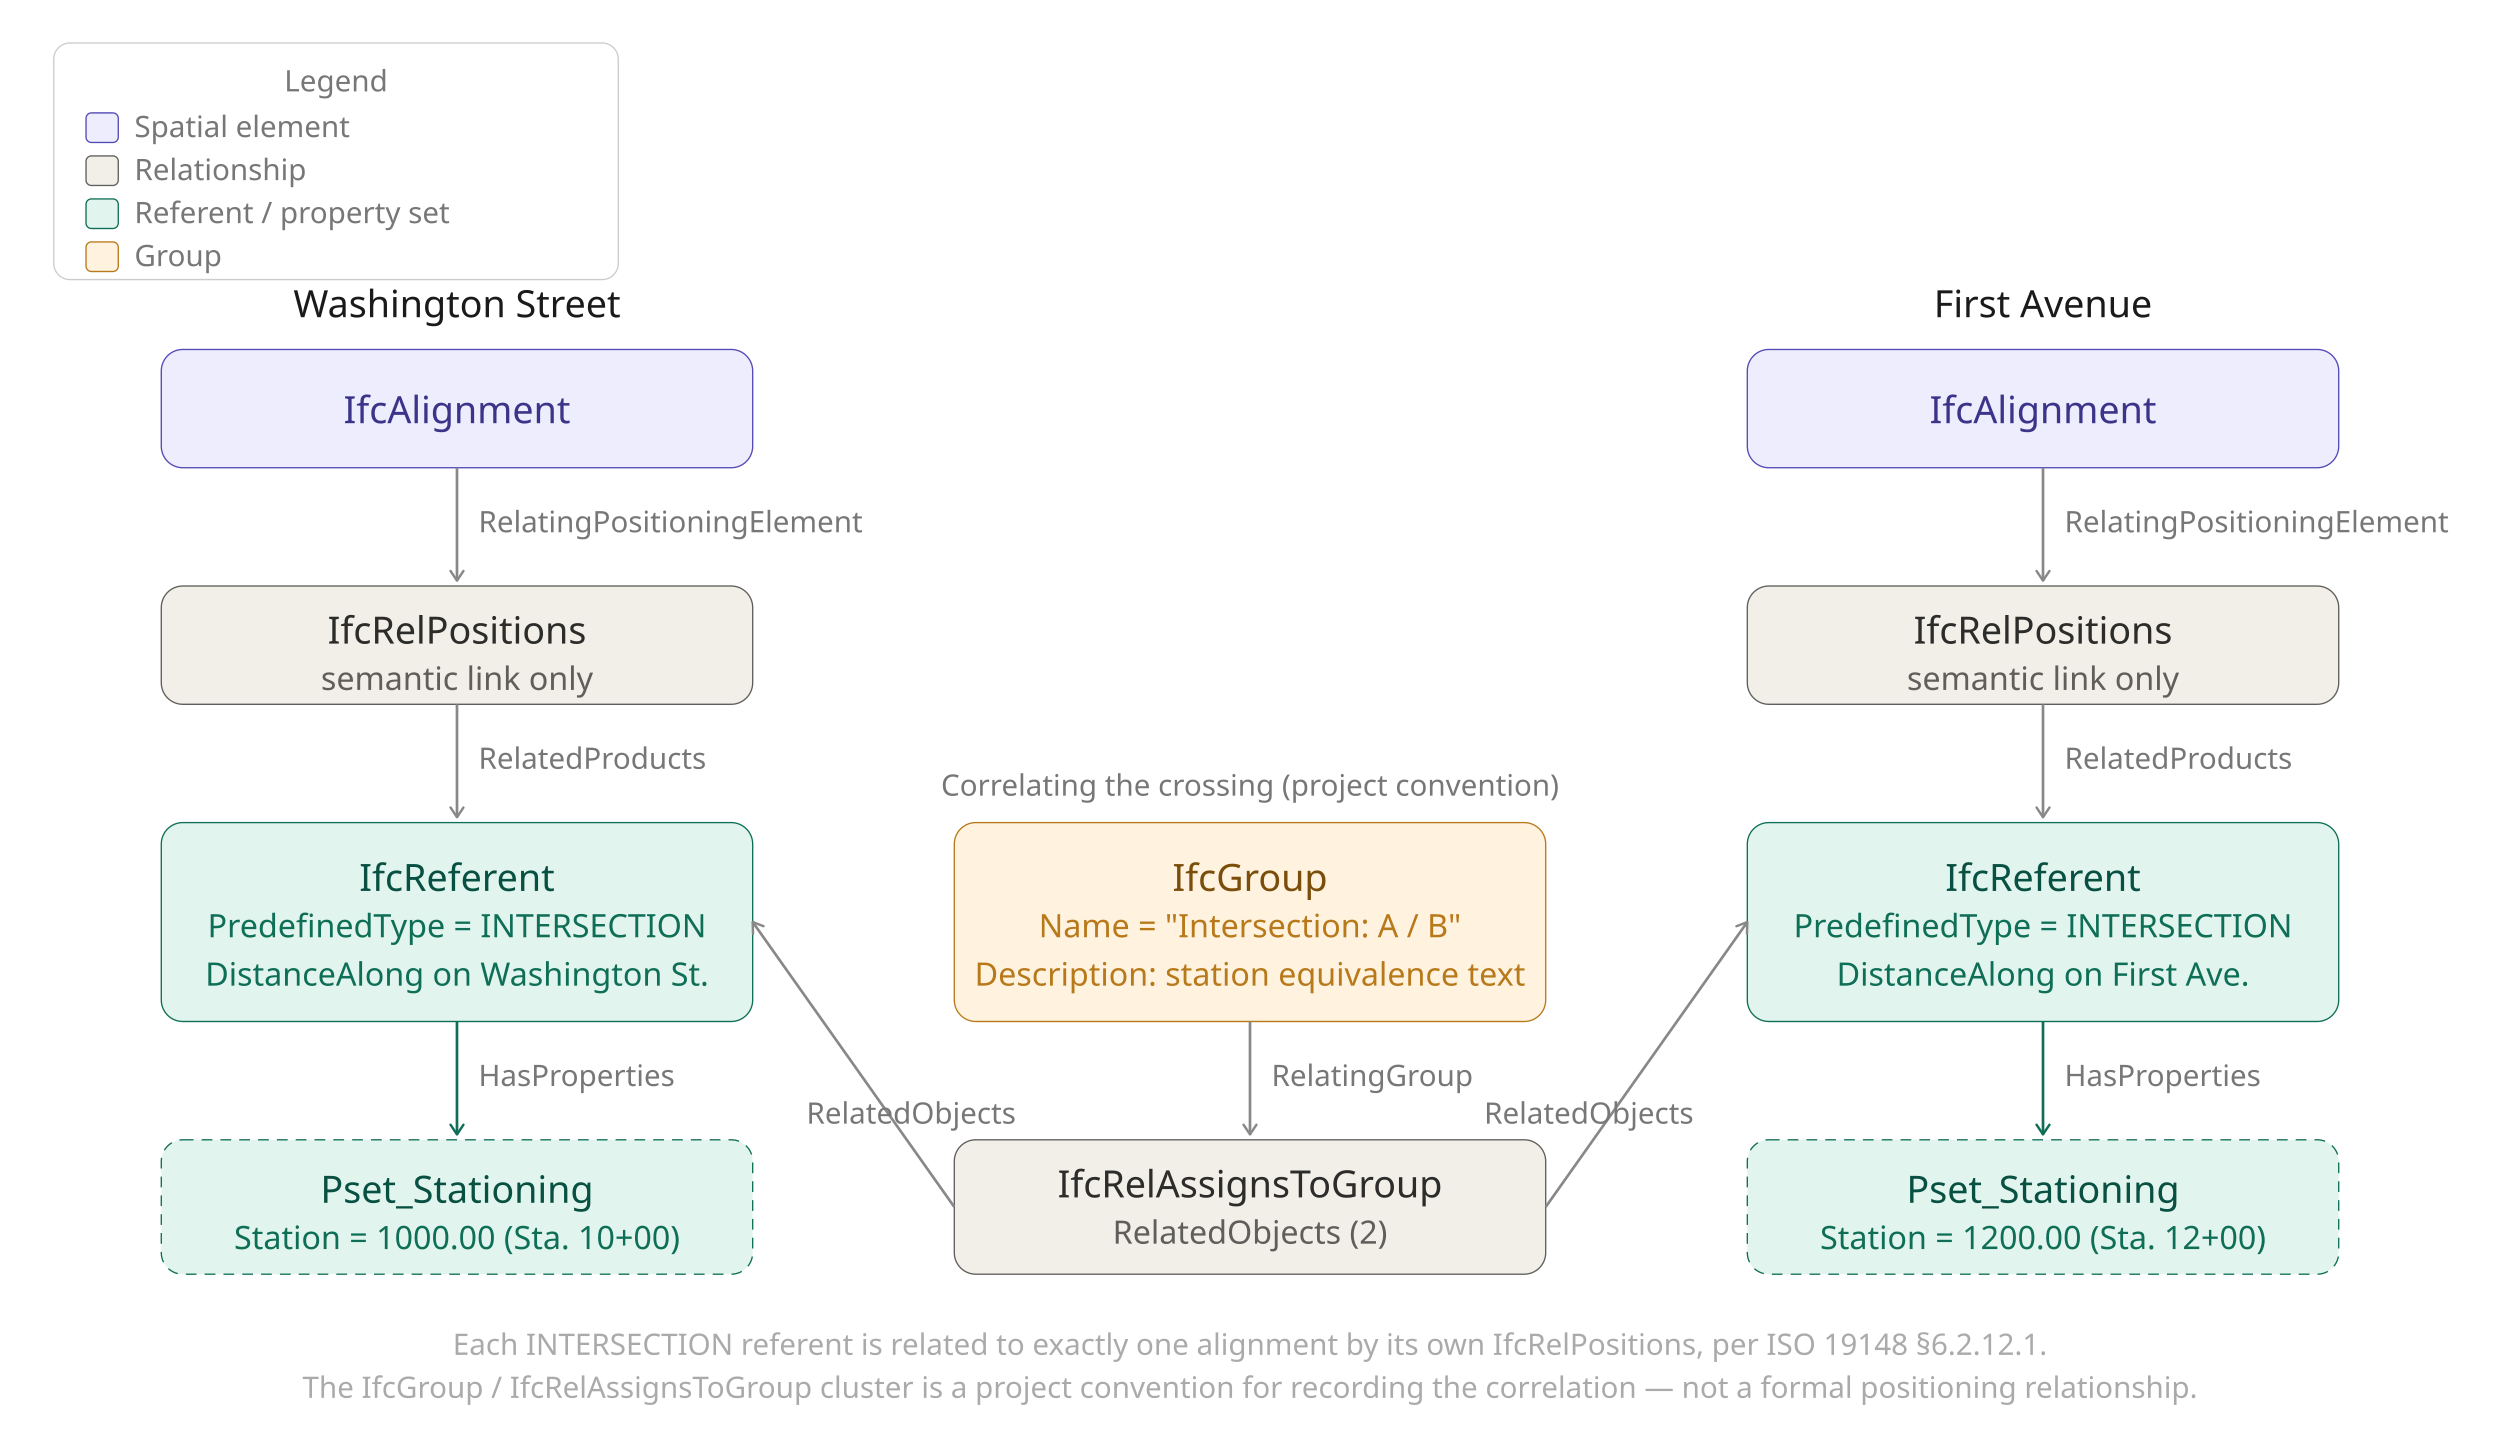
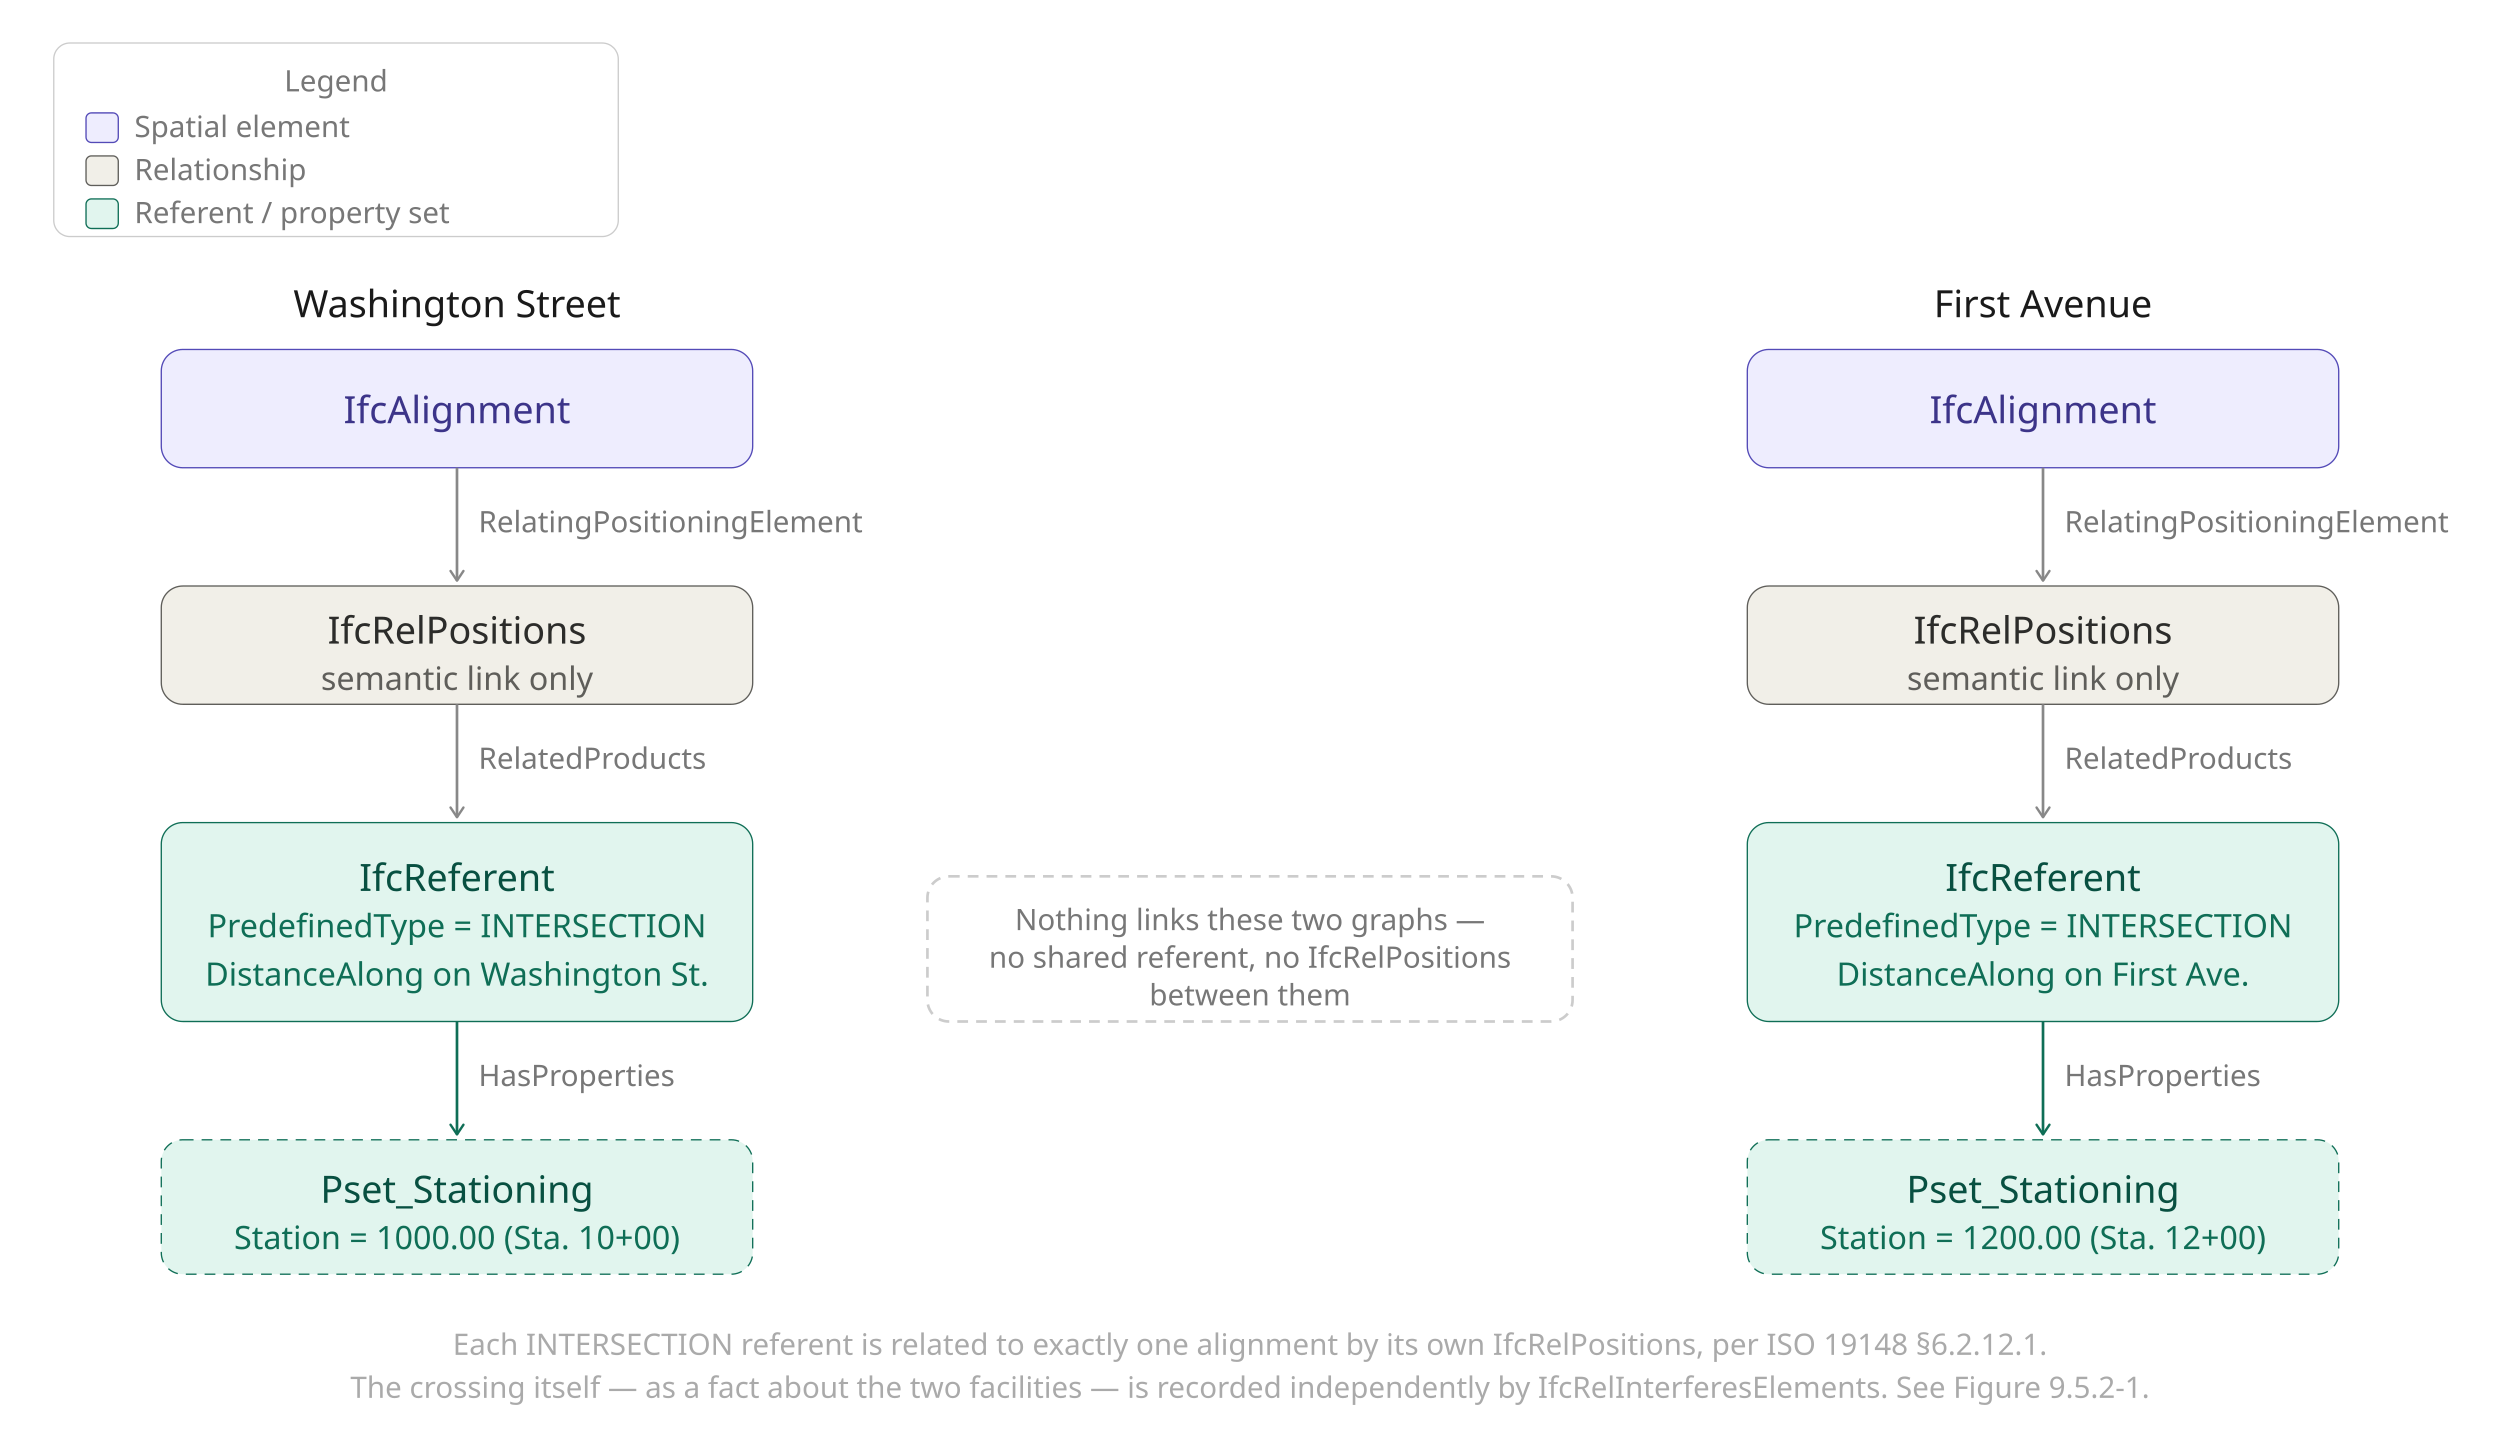
<svg xmlns="http://www.w3.org/2000/svg" width="930" viewBox="0 0 930 540" role="img">
  <defs>
    <marker id="arrow" viewBox="0 0 10 10" refX="8" refY="5" markerWidth="6" markerHeight="6" orient="auto-start-reverse">
      <path d="M2 1L8 5L2 9" fill="none" stroke="context-stroke" stroke-width="1.5" stroke-linecap="round" stroke-linejoin="round" />
    </marker>
    <style>
      text { font-family: sans-serif; fill: #1a1a1a; }
      .th  { font-size: 14px; font-weight: 500; }
      .ts  { font-size: 12px; font-weight: 400; }
      .lbl { font-size: 11px; font-weight: 400; fill: #777; }
      .hint { font-size: 11px; fill: #aaa; }

      .c-purple rect { fill: #EEEDFE; stroke: #534AB7; }
      .c-purple .th  { fill: #3C3489; }
      .c-purple .ts  { fill: #534AB7; }

      .c-gray rect   { fill: #F1EFE8; stroke: #5F5E5A; }
      .c-gray .th    { fill: #2C2C2A; }
      .c-gray .ts    { fill: #5F5E5A; }

      .c-teal rect   { fill: #E1F5EE; stroke: #0F6E56; }
      .c-teal .th    { fill: #085041; }
      .c-teal .ts    { fill: #0F6E56; }
- 
-       .c-amber rect  { fill: #FFF3E0; stroke: #B8791A; }
-       .c-amber .th   { fill: #7A4E0A; }
-       .c-amber .ts   { fill: #B8791A; }
    </style>
  </defs>
-   <rect x="20" y="16" width="210" height="88" rx="6" fill="none" stroke="#ccc" stroke-width="0.5" />
+   <rect x="20" y="16" width="210" height="72" rx="6" fill="none" stroke="#ccc" stroke-width="0.5" />
  <text class="lbl" x="125" y="34" text-anchor="middle" fill="#555">Legend</text>
  <rect x="32" y="42" width="12" height="11" rx="2" fill="#EEEDFE" stroke="#534AB7" stroke-width="0.5" />
  <text class="lbl" x="50" y="51">Spatial element</text>
  <rect x="32" y="58" width="12" height="11" rx="2" fill="#F1EFE8" stroke="#5F5E5A" stroke-width="0.5" />
  <text class="lbl" x="50" y="67">Relationship</text>
  <rect x="32" y="74" width="12" height="11" rx="2" fill="#E1F5EE" stroke="#0F6E56" stroke-width="0.5" />
  <text class="lbl" x="50" y="83">Referent / property set</text>
-   <rect x="32" y="90" width="12" height="11" rx="2" fill="#FFF3E0" stroke="#B8791A" stroke-width="0.5" />
-   <text class="lbl" x="50" y="99">Group</text>
  <text class="th" x="170" y="118" text-anchor="middle" fill="#3C3489">Washington Street</text>
  <text class="th" x="760" y="118" text-anchor="middle" fill="#3C3489">First Avenue</text>
  <g class="c-purple">
    <rect x="60" y="130" width="220" height="44" rx="8" stroke-width="0.5" />
    <text class="th" x="170" y="152" text-anchor="middle" dominant-baseline="central">IfcAlignment</text>
  </g>
  <g class="c-purple">
    <rect x="650" y="130" width="220" height="44" rx="8" stroke-width="0.5" />
    <text class="th" x="760" y="152" text-anchor="middle" dominant-baseline="central">IfcAlignment</text>
  </g>
  <line x1="170" y1="174" x2="170" y2="216" stroke="#888" stroke-width="1" marker-end="url(#arrow)" fill="none" />
  <text class="lbl" x="178" y="198">RelatingPositioningElement</text>
  <line x1="760" y1="174" x2="760" y2="216" stroke="#888" stroke-width="1" marker-end="url(#arrow)" fill="none" />
  <text class="lbl" x="768" y="198">RelatingPositioningElement</text>
  <g class="c-gray">
    <rect x="60" y="218" width="220" height="44" rx="8" stroke-width="0.5" />
    <text class="th" x="170" y="234" text-anchor="middle" dominant-baseline="central">IfcRelPositions</text>
    <text class="ts" x="170" y="252" text-anchor="middle" dominant-baseline="central">semantic link only</text>
  </g>
  <g class="c-gray">
    <rect x="650" y="218" width="220" height="44" rx="8" stroke-width="0.5" />
    <text class="th" x="760" y="234" text-anchor="middle" dominant-baseline="central">IfcRelPositions</text>
    <text class="ts" x="760" y="252" text-anchor="middle" dominant-baseline="central">semantic link only</text>
  </g>
  <line x1="170" y1="262" x2="170" y2="304" stroke="#888" stroke-width="1" marker-end="url(#arrow)" fill="none" />
  <text class="lbl" x="178" y="286">RelatedProducts</text>
  <line x1="760" y1="262" x2="760" y2="304" stroke="#888" stroke-width="1" marker-end="url(#arrow)" fill="none" />
  <text class="lbl" x="768" y="286">RelatedProducts</text>
  <g class="c-teal">
    <rect x="60" y="306" width="220" height="74" rx="8" stroke-width="0.5" />
    <text class="th" x="170" y="326" text-anchor="middle" dominant-baseline="central">IfcReferent</text>
    <text class="ts" x="170" y="344" text-anchor="middle" dominant-baseline="central">PredefinedType = INTERSECTION</text>
    <text class="ts" x="170" y="362" text-anchor="middle" dominant-baseline="central">DistanceAlong on Washington St.</text>
  </g>
  <g class="c-teal">
    <rect x="650" y="306" width="220" height="74" rx="8" stroke-width="0.5" />
    <text class="th" x="760" y="326" text-anchor="middle" dominant-baseline="central">IfcReferent</text>
    <text class="ts" x="760" y="344" text-anchor="middle" dominant-baseline="central">PredefinedType = INTERSECTION</text>
    <text class="ts" x="760" y="362" text-anchor="middle" dominant-baseline="central">DistanceAlong on First Ave.</text>
  </g>
  <line x1="170" y1="380" x2="170" y2="422" stroke="#0F6E56" stroke-width="1" marker-end="url(#arrow)" fill="none" />
  <text class="lbl" x="178" y="404">HasProperties</text>
  <line x1="760" y1="380" x2="760" y2="422" stroke="#0F6E56" stroke-width="1" marker-end="url(#arrow)" fill="none" />
  <text class="lbl" x="768" y="404">HasProperties</text>
  <g class="c-teal">
    <rect x="60" y="424" width="220" height="50" rx="8" stroke-width="0.5" stroke-dasharray="4 3" />
    <text class="th" x="170" y="442" text-anchor="middle" dominant-baseline="central">Pset_Stationing</text>
    <text class="ts" x="170" y="460" text-anchor="middle" dominant-baseline="central">Station = 1000.00 (Sta. 10+00)</text>
  </g>
  <g class="c-teal">
    <rect x="650" y="424" width="220" height="50" rx="8" stroke-width="0.5" stroke-dasharray="4 3" />
    <text class="th" x="760" y="442" text-anchor="middle" dominant-baseline="central">Pset_Stationing</text>
    <text class="ts" x="760" y="460" text-anchor="middle" dominant-baseline="central">Station = 1200.00 (Sta. 12+00)</text>
  </g>
-   <text class="lbl" x="465" y="296" text-anchor="middle" fill="#8a6d1f">Correlating the crossing (project convention)</text>
-   <g class="c-amber">
-     <rect x="355" y="306" width="220" height="74" rx="8" stroke-width="0.5" />
-     <text class="th" x="465" y="326" text-anchor="middle" dominant-baseline="central">IfcGroup</text>
-     <text class="ts" x="465" y="344" text-anchor="middle" dominant-baseline="central">Name = "Intersection: A / B"</text>
-     <text class="ts" x="465" y="362" text-anchor="middle" dominant-baseline="central">Description: station equivalence text</text>
-   </g>
-   <line x1="465" y1="380" x2="465" y2="422" stroke="#888" stroke-width="1" marker-end="url(#arrow)" fill="none" />
-   <text class="lbl" x="473" y="404">RelatingGroup</text>
-   <g class="c-gray">
-     <rect x="355" y="424" width="220" height="50" rx="8" stroke-width="0.5" />
-     <text class="th" x="465" y="440" text-anchor="middle" dominant-baseline="central">IfcRelAssignsToGroup</text>
-     <text class="ts" x="465" y="458" text-anchor="middle" dominant-baseline="central">RelatedObjects (2)</text>
-   </g>
-   <line x1="355" y1="449" x2="280" y2="343" stroke="#888" stroke-width="1" marker-end="url(#arrow)" fill="none" />
-   <text class="lbl" x="300" y="418">RelatedObjects</text>
-   <line x1="575" y1="449" x2="650" y2="343" stroke="#888" stroke-width="1" marker-end="url(#arrow)" fill="none" />
-   <text class="lbl" x="630" y="418" text-anchor="end">RelatedObjects</text>
+   <rect x="345" y="326" width="240" height="54" rx="8" fill="none" stroke="#ccc" stroke-width="1" stroke-dasharray="4 3" />
+   <text class="lbl" x="465" y="346" text-anchor="middle" fill="#999">Nothing links these two graphs —</text>
+   <text class="lbl" x="465" y="360" text-anchor="middle" fill="#999">no shared referent, no IfcRelPositions</text>
+   <text class="lbl" x="465" y="374" text-anchor="middle" fill="#999">between them</text>
  <text class="hint" x="465" y="504" text-anchor="middle">Each INTERSECTION referent is related to exactly one alignment by its own IfcRelPositions, per ISO 19148 §6.2.12.1.</text>
-   <text class="hint" x="465" y="520" text-anchor="middle">The IfcGroup / IfcRelAssignsToGroup cluster is a project convention for recording the correlation — not a formal positioning relationship.</text>
+   <text class="hint" x="465" y="520" text-anchor="middle">The crossing itself — as a fact about the two facilities — is recorded independently by IfcRelInterferesElements. See Figure 9.5.2-1.</text>
</svg>
